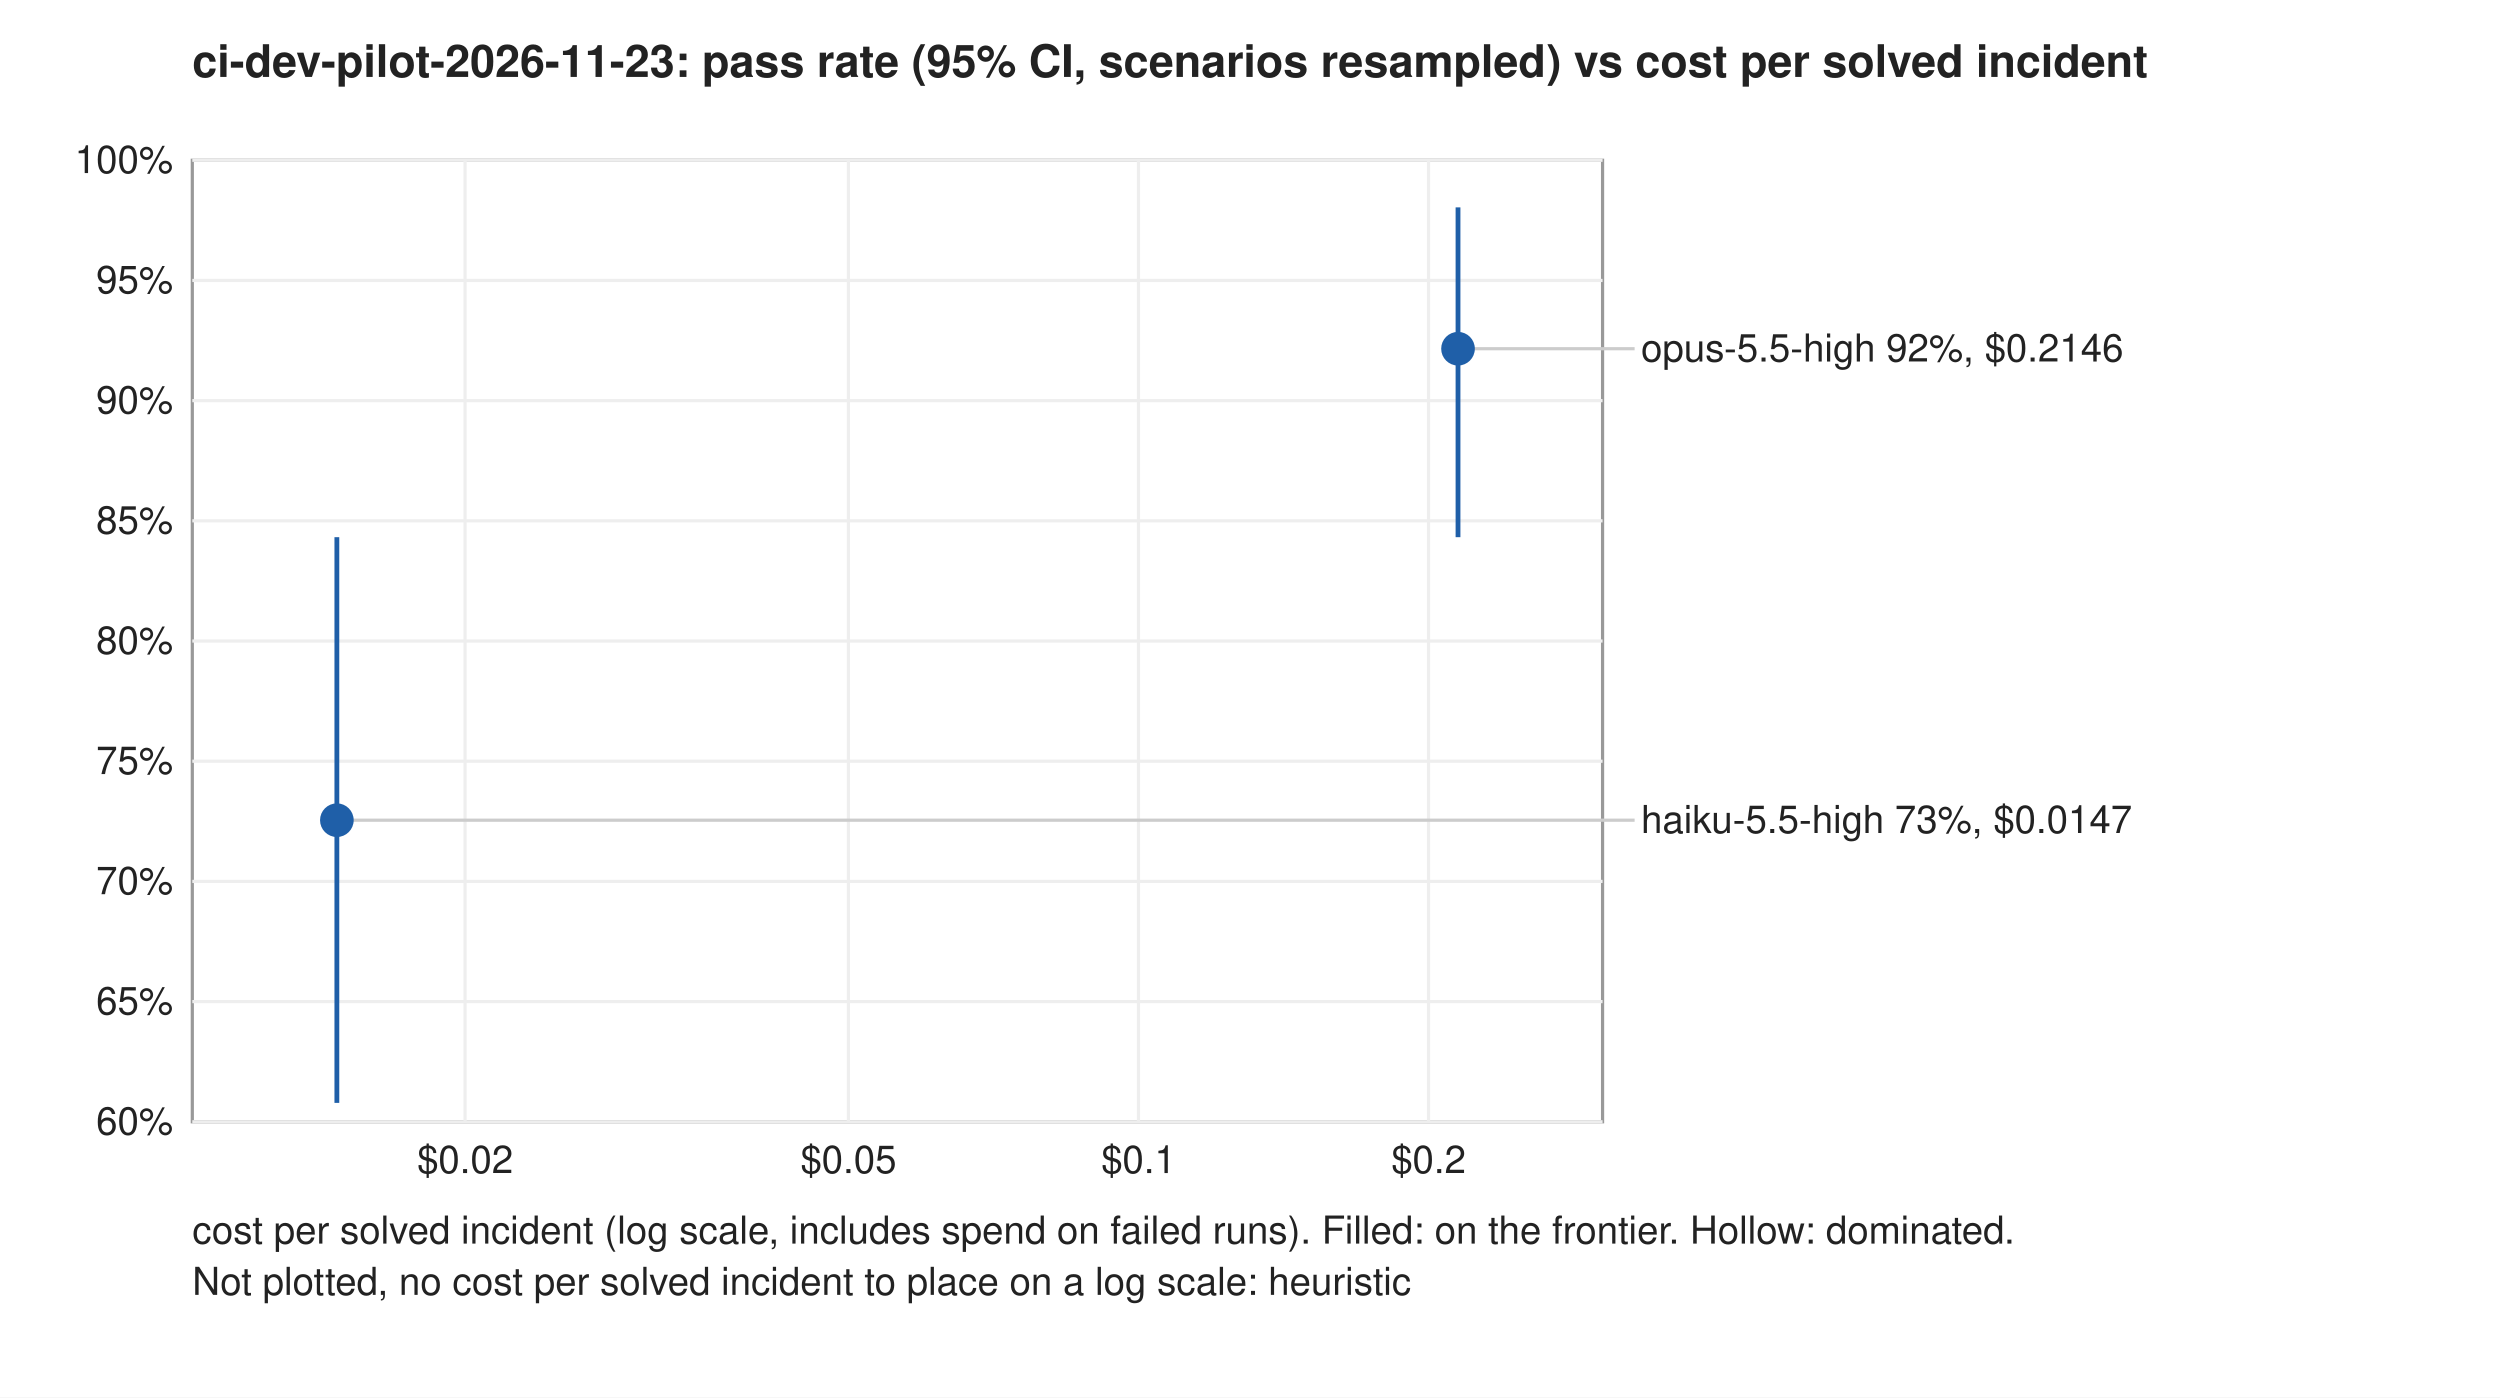
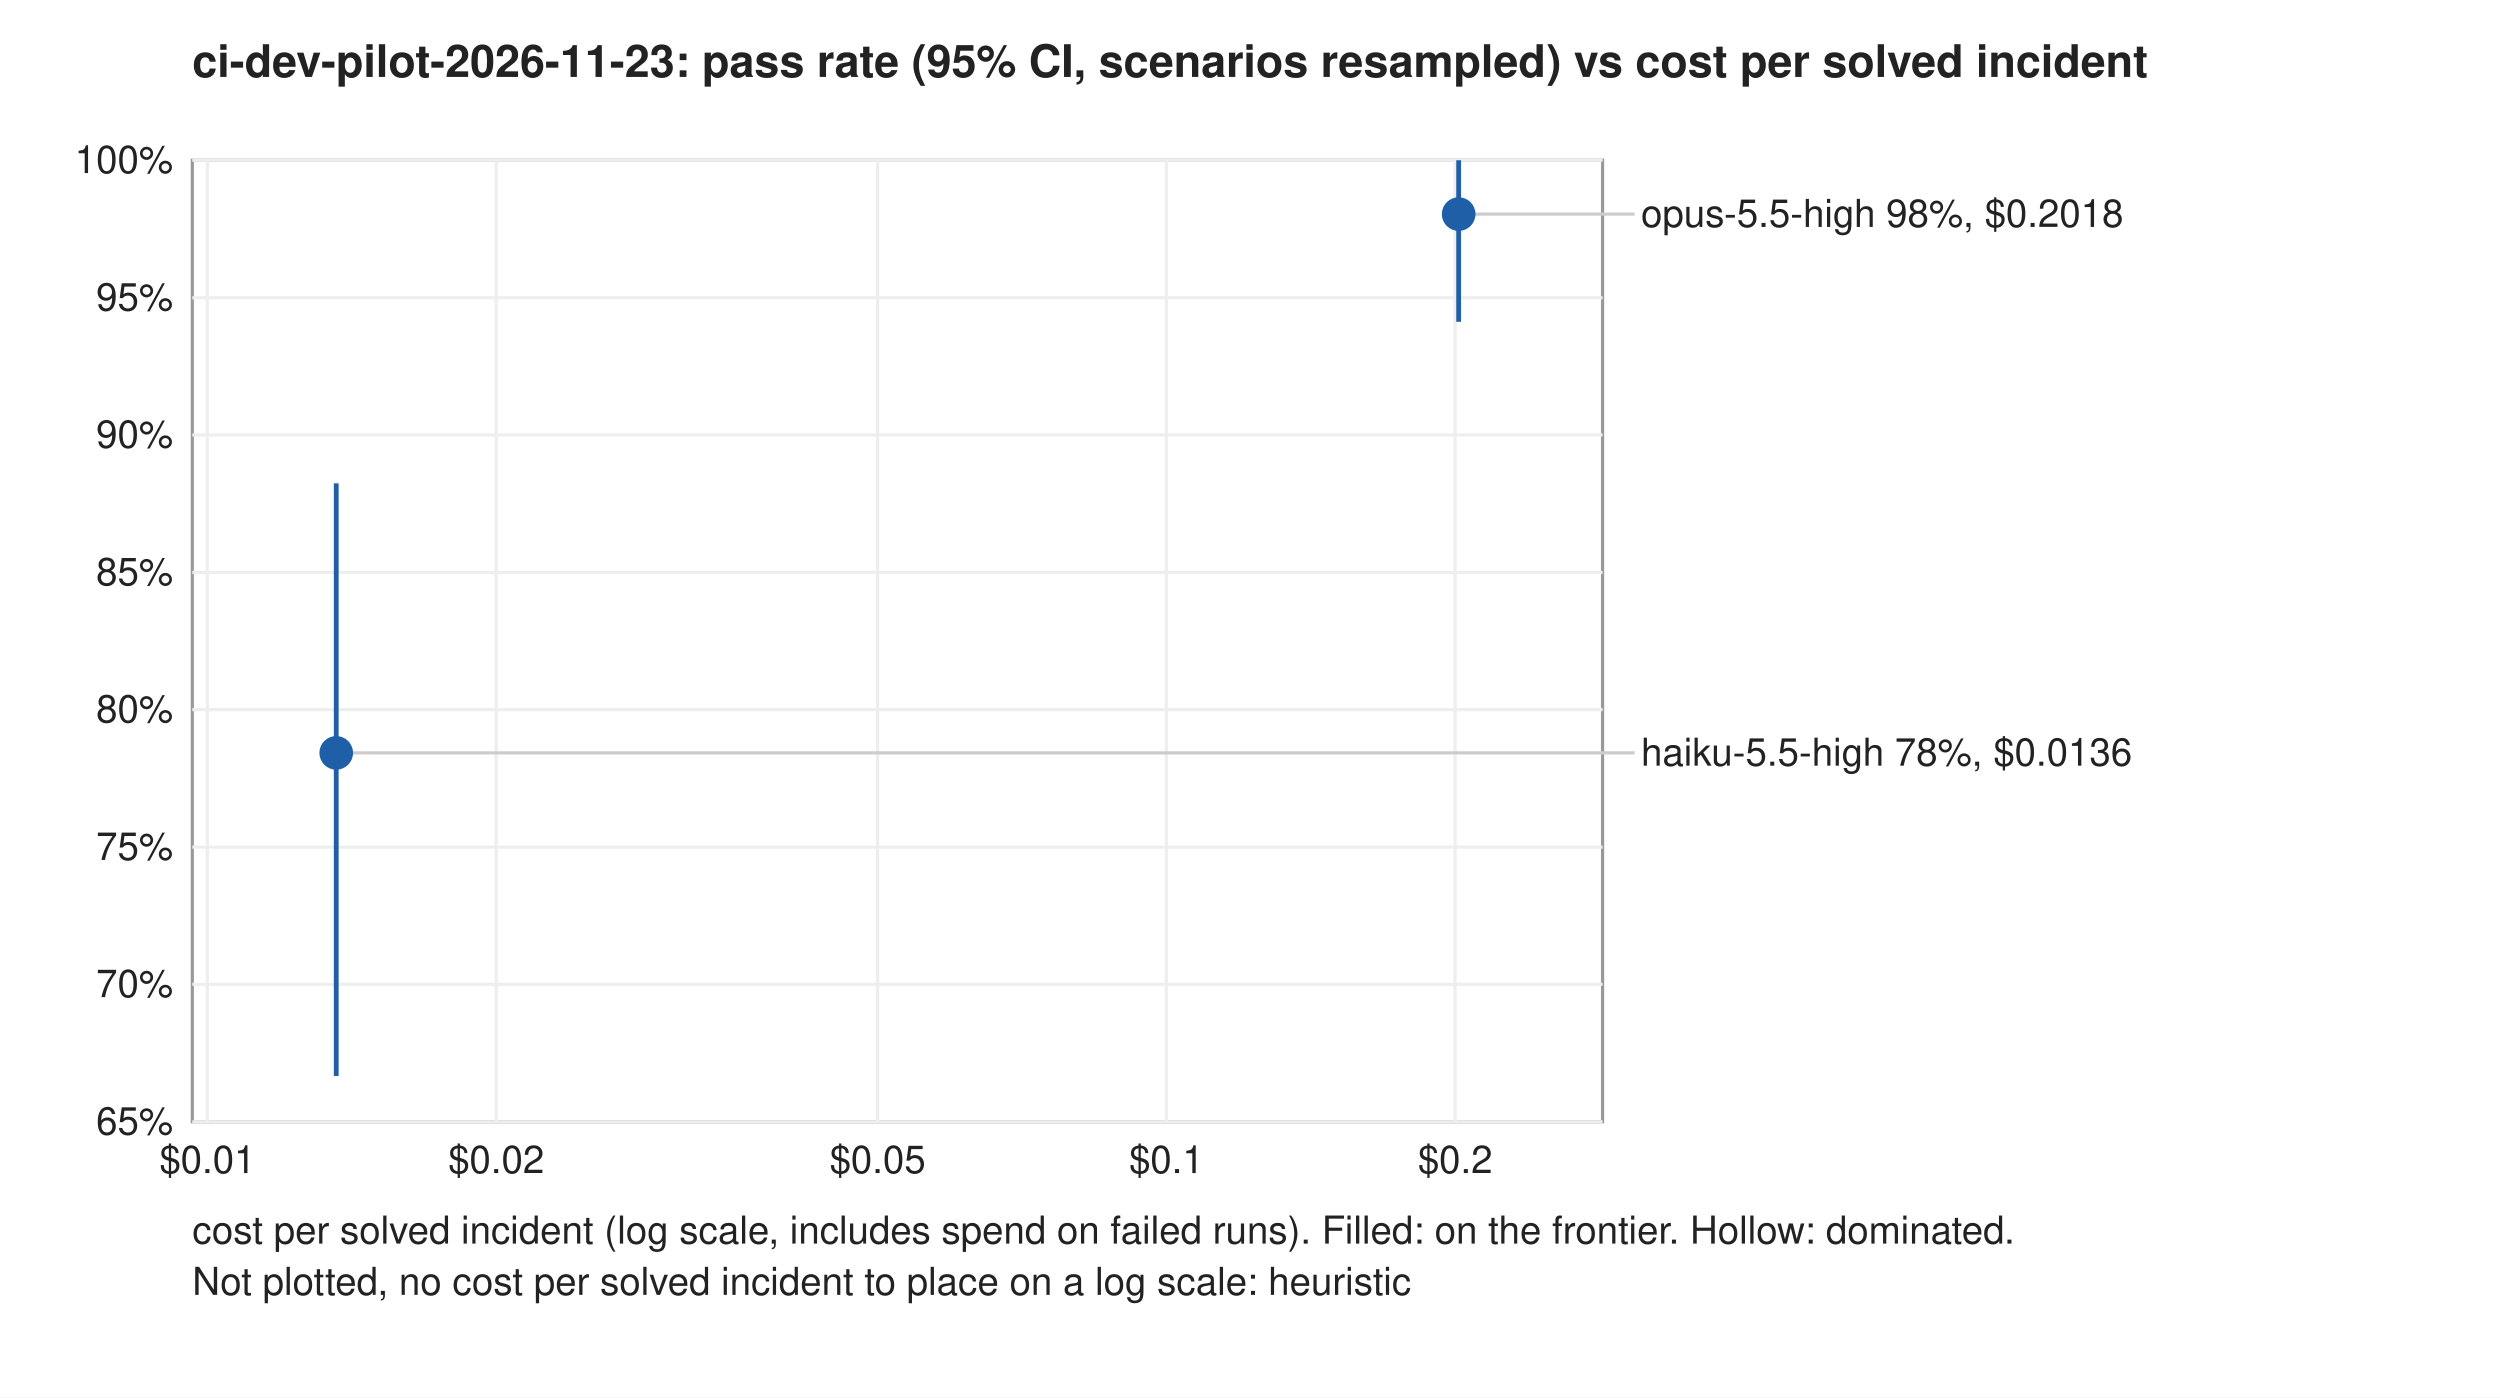
<svg xmlns="http://www.w3.org/2000/svg" width="780" height="436" viewBox="0 0 780 436" role="img">
  <rect width="780" height="436" fill="#fff" />
  <text x="60" y="24" font-family="Helvetica, Arial, sans-serif" fill="#222" font-size="14" font-weight="bold">ci-dev-pilot-2026-11-23: pass rate (95% CI, scenarios resampled) vs cost per solved incident</text>
  <rect x="60" y="50" width="440" height="300" fill="none" stroke="#999" />
  <line x1="60" y1="350.0" x2="500" y2="350.0" stroke="#eee" />
-   <text x="54" y="354.0" font-family="Helvetica, Arial, sans-serif" fill="#222" font-size="12" text-anchor="end">60%</text>
-   <line x1="60" y1="312.5" x2="500" y2="312.5" stroke="#eee" />
-   <text x="54" y="316.5" font-family="Helvetica, Arial, sans-serif" fill="#222" font-size="12" text-anchor="end">65%</text>
-   <line x1="60" y1="275.0" x2="500" y2="275.0" stroke="#eee" />
-   <text x="54" y="279.0" font-family="Helvetica, Arial, sans-serif" fill="#222" font-size="12" text-anchor="end">70%</text>
-   <line x1="60" y1="237.5" x2="500" y2="237.5" stroke="#eee" />
-   <text x="54" y="241.5" font-family="Helvetica, Arial, sans-serif" fill="#222" font-size="12" text-anchor="end">75%</text>
-   <line x1="60" y1="200.0" x2="500" y2="200.0" stroke="#eee" />
-   <text x="54" y="204.0" font-family="Helvetica, Arial, sans-serif" fill="#222" font-size="12" text-anchor="end">80%</text>
-   <line x1="60" y1="162.5" x2="500" y2="162.5" stroke="#eee" />
-   <text x="54" y="166.5" font-family="Helvetica, Arial, sans-serif" fill="#222" font-size="12" text-anchor="end">85%</text>
-   <line x1="60" y1="125.0" x2="500" y2="125.0" stroke="#eee" />
-   <text x="54" y="129.0" font-family="Helvetica, Arial, sans-serif" fill="#222" font-size="12" text-anchor="end">90%</text>
-   <line x1="60" y1="87.5" x2="500" y2="87.5" stroke="#eee" />
-   <text x="54" y="91.5" font-family="Helvetica, Arial, sans-serif" fill="#222" font-size="12" text-anchor="end">95%</text>
+   <text x="54" y="354.0" font-family="Helvetica, Arial, sans-serif" fill="#222" font-size="12" text-anchor="end">65%</text>
+   <line x1="60" y1="307.1" x2="500" y2="307.1" stroke="#eee" />
+   <text x="54" y="311.1" font-family="Helvetica, Arial, sans-serif" fill="#222" font-size="12" text-anchor="end">70%</text>
+   <line x1="60" y1="264.3" x2="500" y2="264.3" stroke="#eee" />
+   <text x="54" y="268.3" font-family="Helvetica, Arial, sans-serif" fill="#222" font-size="12" text-anchor="end">75%</text>
+   <line x1="60" y1="221.4" x2="500" y2="221.4" stroke="#eee" />
+   <text x="54" y="225.4" font-family="Helvetica, Arial, sans-serif" fill="#222" font-size="12" text-anchor="end">80%</text>
+   <line x1="60" y1="178.6" x2="500" y2="178.6" stroke="#eee" />
+   <text x="54" y="182.6" font-family="Helvetica, Arial, sans-serif" fill="#222" font-size="12" text-anchor="end">85%</text>
+   <line x1="60" y1="135.7" x2="500" y2="135.7" stroke="#eee" />
+   <text x="54" y="139.7" font-family="Helvetica, Arial, sans-serif" fill="#222" font-size="12" text-anchor="end">90%</text>
+   <line x1="60" y1="92.9" x2="500" y2="92.9" stroke="#eee" />
+   <text x="54" y="96.9" font-family="Helvetica, Arial, sans-serif" fill="#222" font-size="12" text-anchor="end">95%</text>
  <line x1="60" y1="50.0" x2="500" y2="50.0" stroke="#eee" />
  <text x="54" y="54.0" font-family="Helvetica, Arial, sans-serif" fill="#222" font-size="12" text-anchor="end">100%</text>
-   <line x1="145.1" y1="50" x2="145.1" y2="350" stroke="#eee" />
-   <text x="145.1" y="366" font-family="Helvetica, Arial, sans-serif" fill="#222" font-size="12" text-anchor="middle">$0.02</text>
-   <line x1="264.7" y1="50" x2="264.7" y2="350" stroke="#eee" />
-   <text x="264.7" y="366" font-family="Helvetica, Arial, sans-serif" fill="#222" font-size="12" text-anchor="middle">$0.05</text>
-   <line x1="355.2" y1="50" x2="355.2" y2="350" stroke="#eee" />
-   <text x="355.2" y="366" font-family="Helvetica, Arial, sans-serif" fill="#222" font-size="12" text-anchor="middle">$0.1</text>
-   <line x1="445.7" y1="50" x2="445.7" y2="350" stroke="#eee" />
-   <text x="445.7" y="366" font-family="Helvetica, Arial, sans-serif" fill="#222" font-size="12" text-anchor="middle">$0.2</text>
+   <line x1="64.7" y1="50" x2="64.7" y2="350" stroke="#eee" />
+   <text x="64.7" y="366" font-family="Helvetica, Arial, sans-serif" fill="#222" font-size="12" text-anchor="middle">$0.01</text>
+   <line x1="154.8" y1="50" x2="154.8" y2="350" stroke="#eee" />
+   <text x="154.8" y="366" font-family="Helvetica, Arial, sans-serif" fill="#222" font-size="12" text-anchor="middle">$0.02</text>
+   <line x1="273.8" y1="50" x2="273.8" y2="350" stroke="#eee" />
+   <text x="273.8" y="366" font-family="Helvetica, Arial, sans-serif" fill="#222" font-size="12" text-anchor="middle">$0.05</text>
+   <line x1="363.9" y1="50" x2="363.9" y2="350" stroke="#eee" />
+   <text x="363.9" y="366" font-family="Helvetica, Arial, sans-serif" fill="#222" font-size="12" text-anchor="middle">$0.1</text>
+   <line x1="454.0" y1="50" x2="454.0" y2="350" stroke="#eee" />
+   <text x="454.0" y="366" font-family="Helvetica, Arial, sans-serif" fill="#222" font-size="12" text-anchor="middle">$0.2</text>
  <g data-config="opus-5.5-high">
-     <line x1="454.9" y1="108.8" x2="510" y2="108.8" stroke="#ccc" />
-     <line x1="454.9" y1="167.6" x2="454.9" y2="64.7" stroke="#1f5fa8" stroke-width="1.5" />
-     <circle cx="454.9" cy="108.8" r="4.5" fill="#1f5fa8" stroke="#1f5fa8" stroke-width="1.5" />
-     <text x="512" y="112.8" font-family="Helvetica, Arial, sans-serif" fill="#222" font-size="12">opus-5.5-high 92%, $0.2146</text>
+     <line x1="455.1" y1="66.8" x2="510" y2="66.8" stroke="#ccc" />
+     <line x1="455.1" y1="100.4" x2="455.1" y2="50.0" stroke="#1f5fa8" stroke-width="1.5" />
+     <circle cx="455.1" cy="66.8" r="4.5" fill="#1f5fa8" stroke="#1f5fa8" stroke-width="1.5" />
+     <text x="512" y="70.8" font-family="Helvetica, Arial, sans-serif" fill="#222" font-size="12">opus-5.5-high 98%, $0.2018</text>
  </g>
  <g data-config="haiku-5.5-high">
-     <line x1="105.1" y1="255.9" x2="510" y2="255.9" stroke="#ccc" />
-     <line x1="105.1" y1="344.1" x2="105.1" y2="167.6" stroke="#1f5fa8" stroke-width="1.5" />
-     <circle cx="105.1" cy="255.9" r="4.5" fill="#1f5fa8" stroke="#1f5fa8" stroke-width="1.5" />
-     <text x="512" y="259.9" font-family="Helvetica, Arial, sans-serif" fill="#222" font-size="12">haiku-5.5-high 73%, $0.0147</text>
+     <line x1="104.9" y1="234.9" x2="510" y2="234.9" stroke="#ccc" />
+     <line x1="104.9" y1="335.7" x2="104.9" y2="150.8" stroke="#1f5fa8" stroke-width="1.5" />
+     <circle cx="104.9" cy="234.9" r="4.5" fill="#1f5fa8" stroke="#1f5fa8" stroke-width="1.5" />
+     <text x="512" y="238.9" font-family="Helvetica, Arial, sans-serif" fill="#222" font-size="12">haiku-5.5-high 78%, $0.0136</text>
  </g>
  <text x="60" y="388" font-family="Helvetica, Arial, sans-serif" fill="#222" font-size="12">cost per solved incident (log scale, includes spend on failed runs). Filled: on the frontier. Hollow: dominated.</text>
  <text x="60" y="404" font-family="Helvetica, Arial, sans-serif" fill="#222" font-size="12">Not plotted, no cost per solved incident to place on a log scale: heuristic</text>
</svg>
